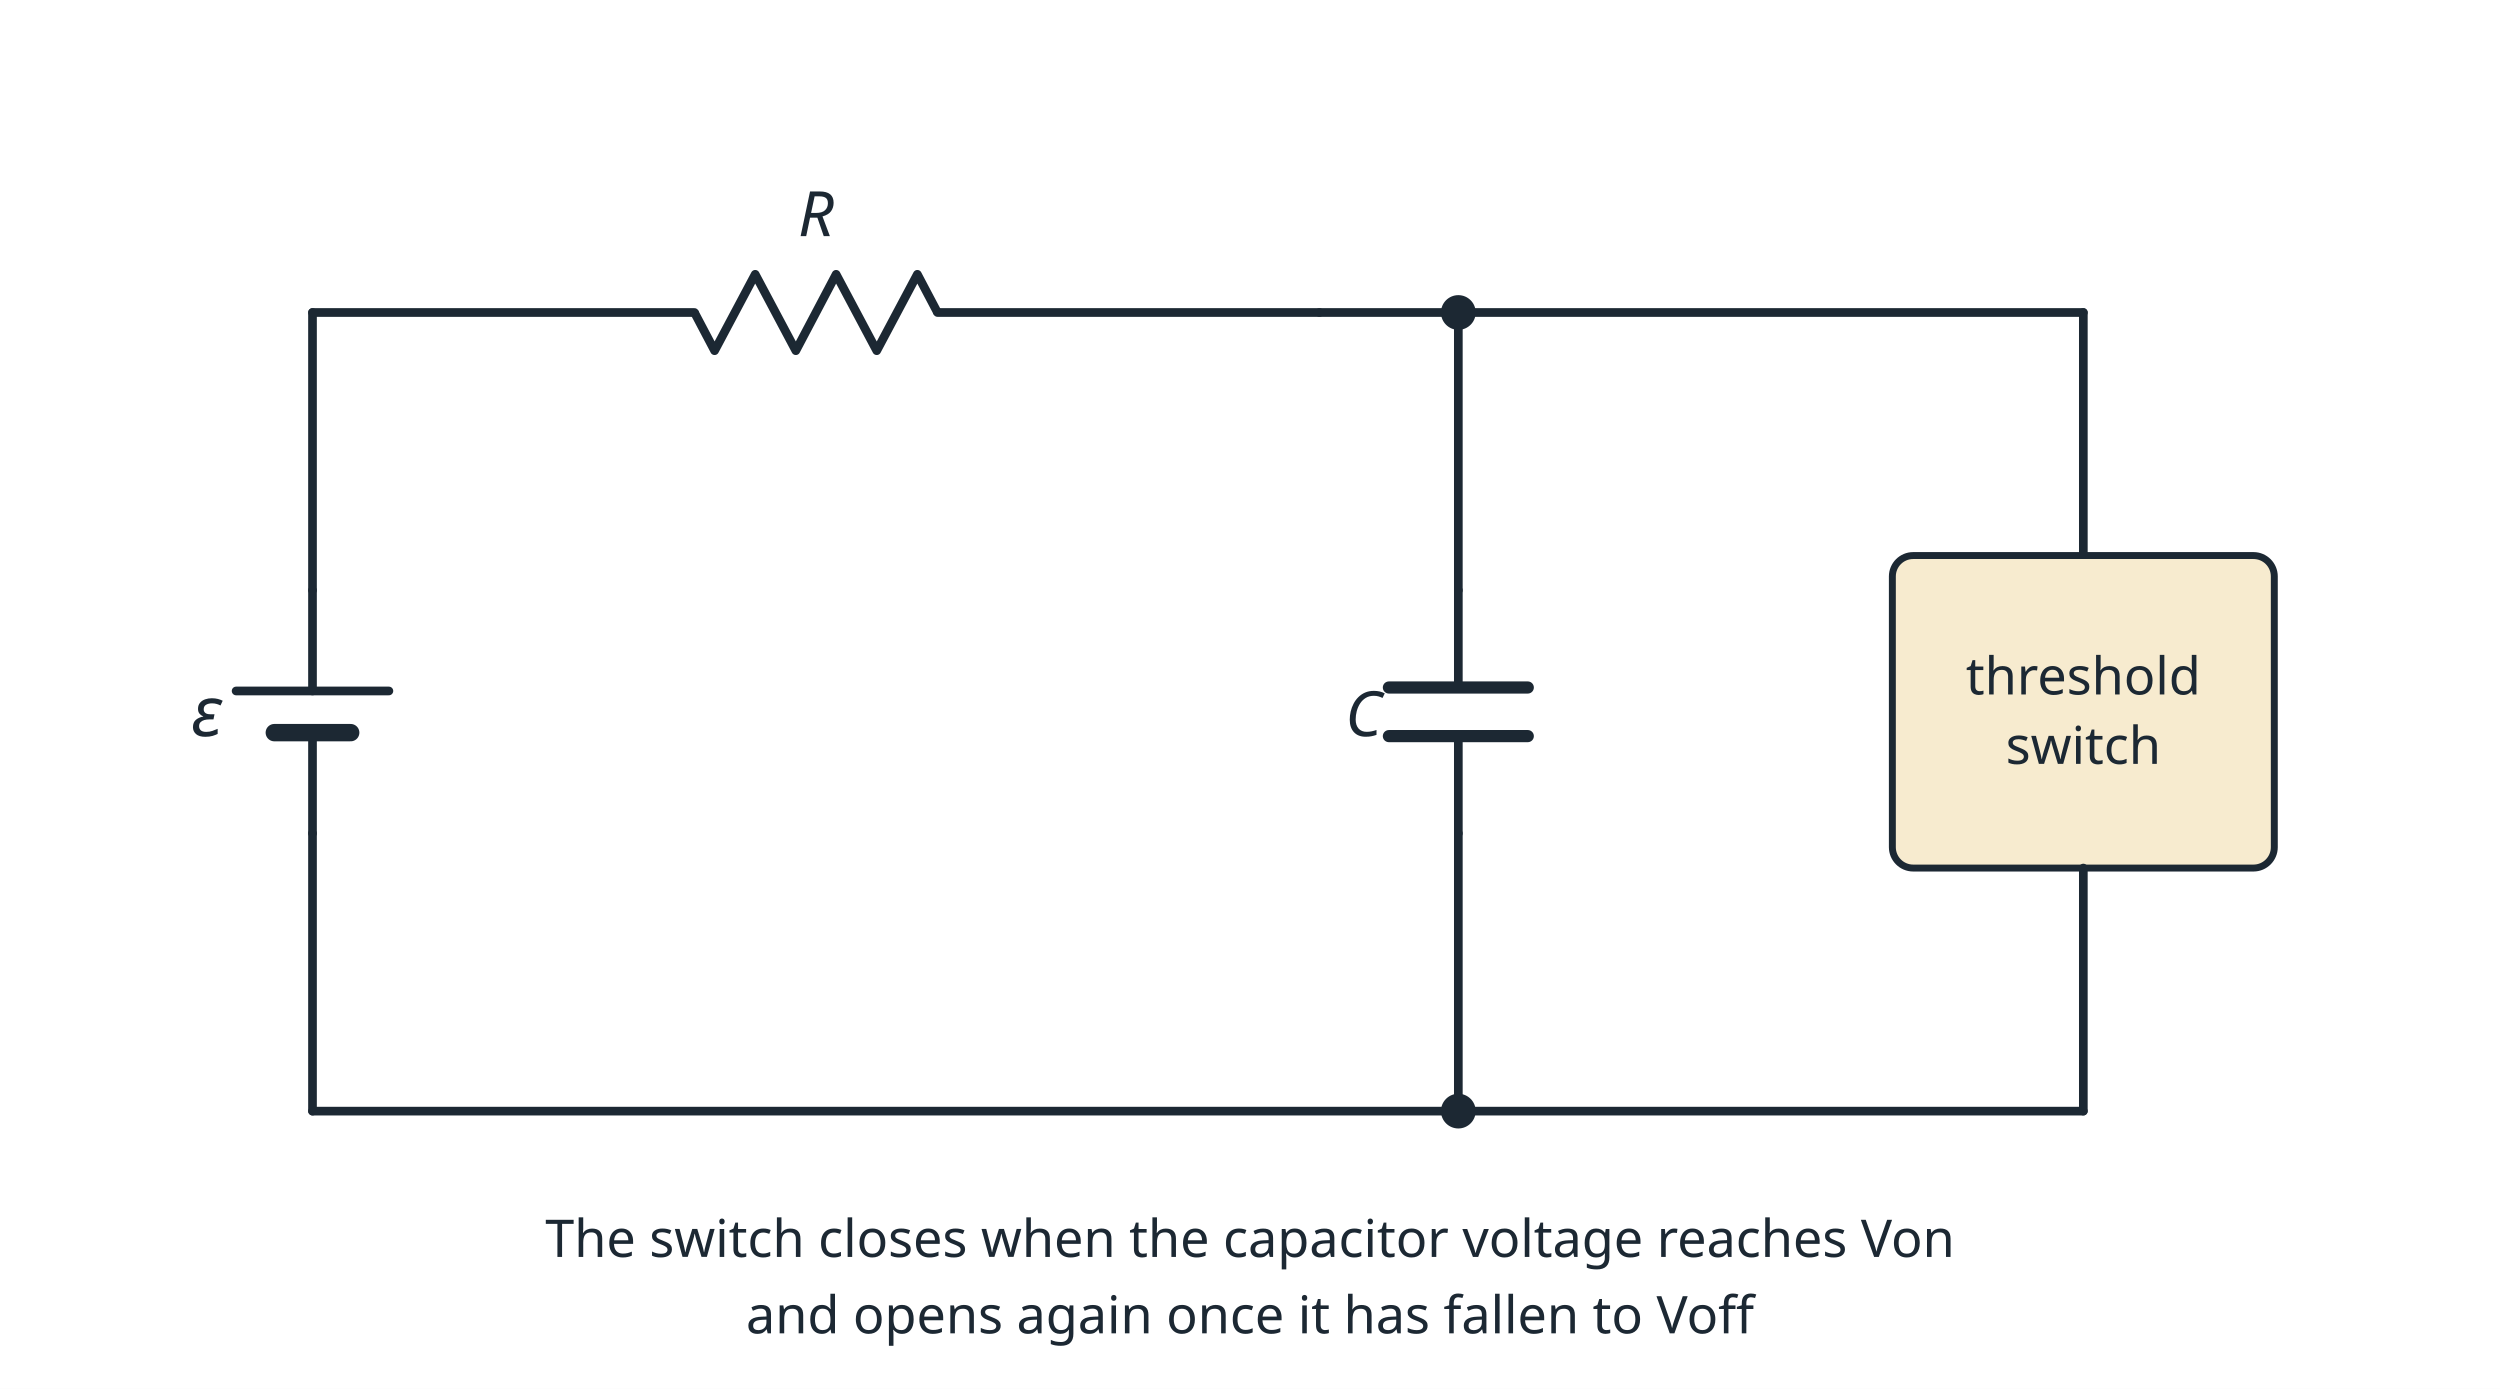
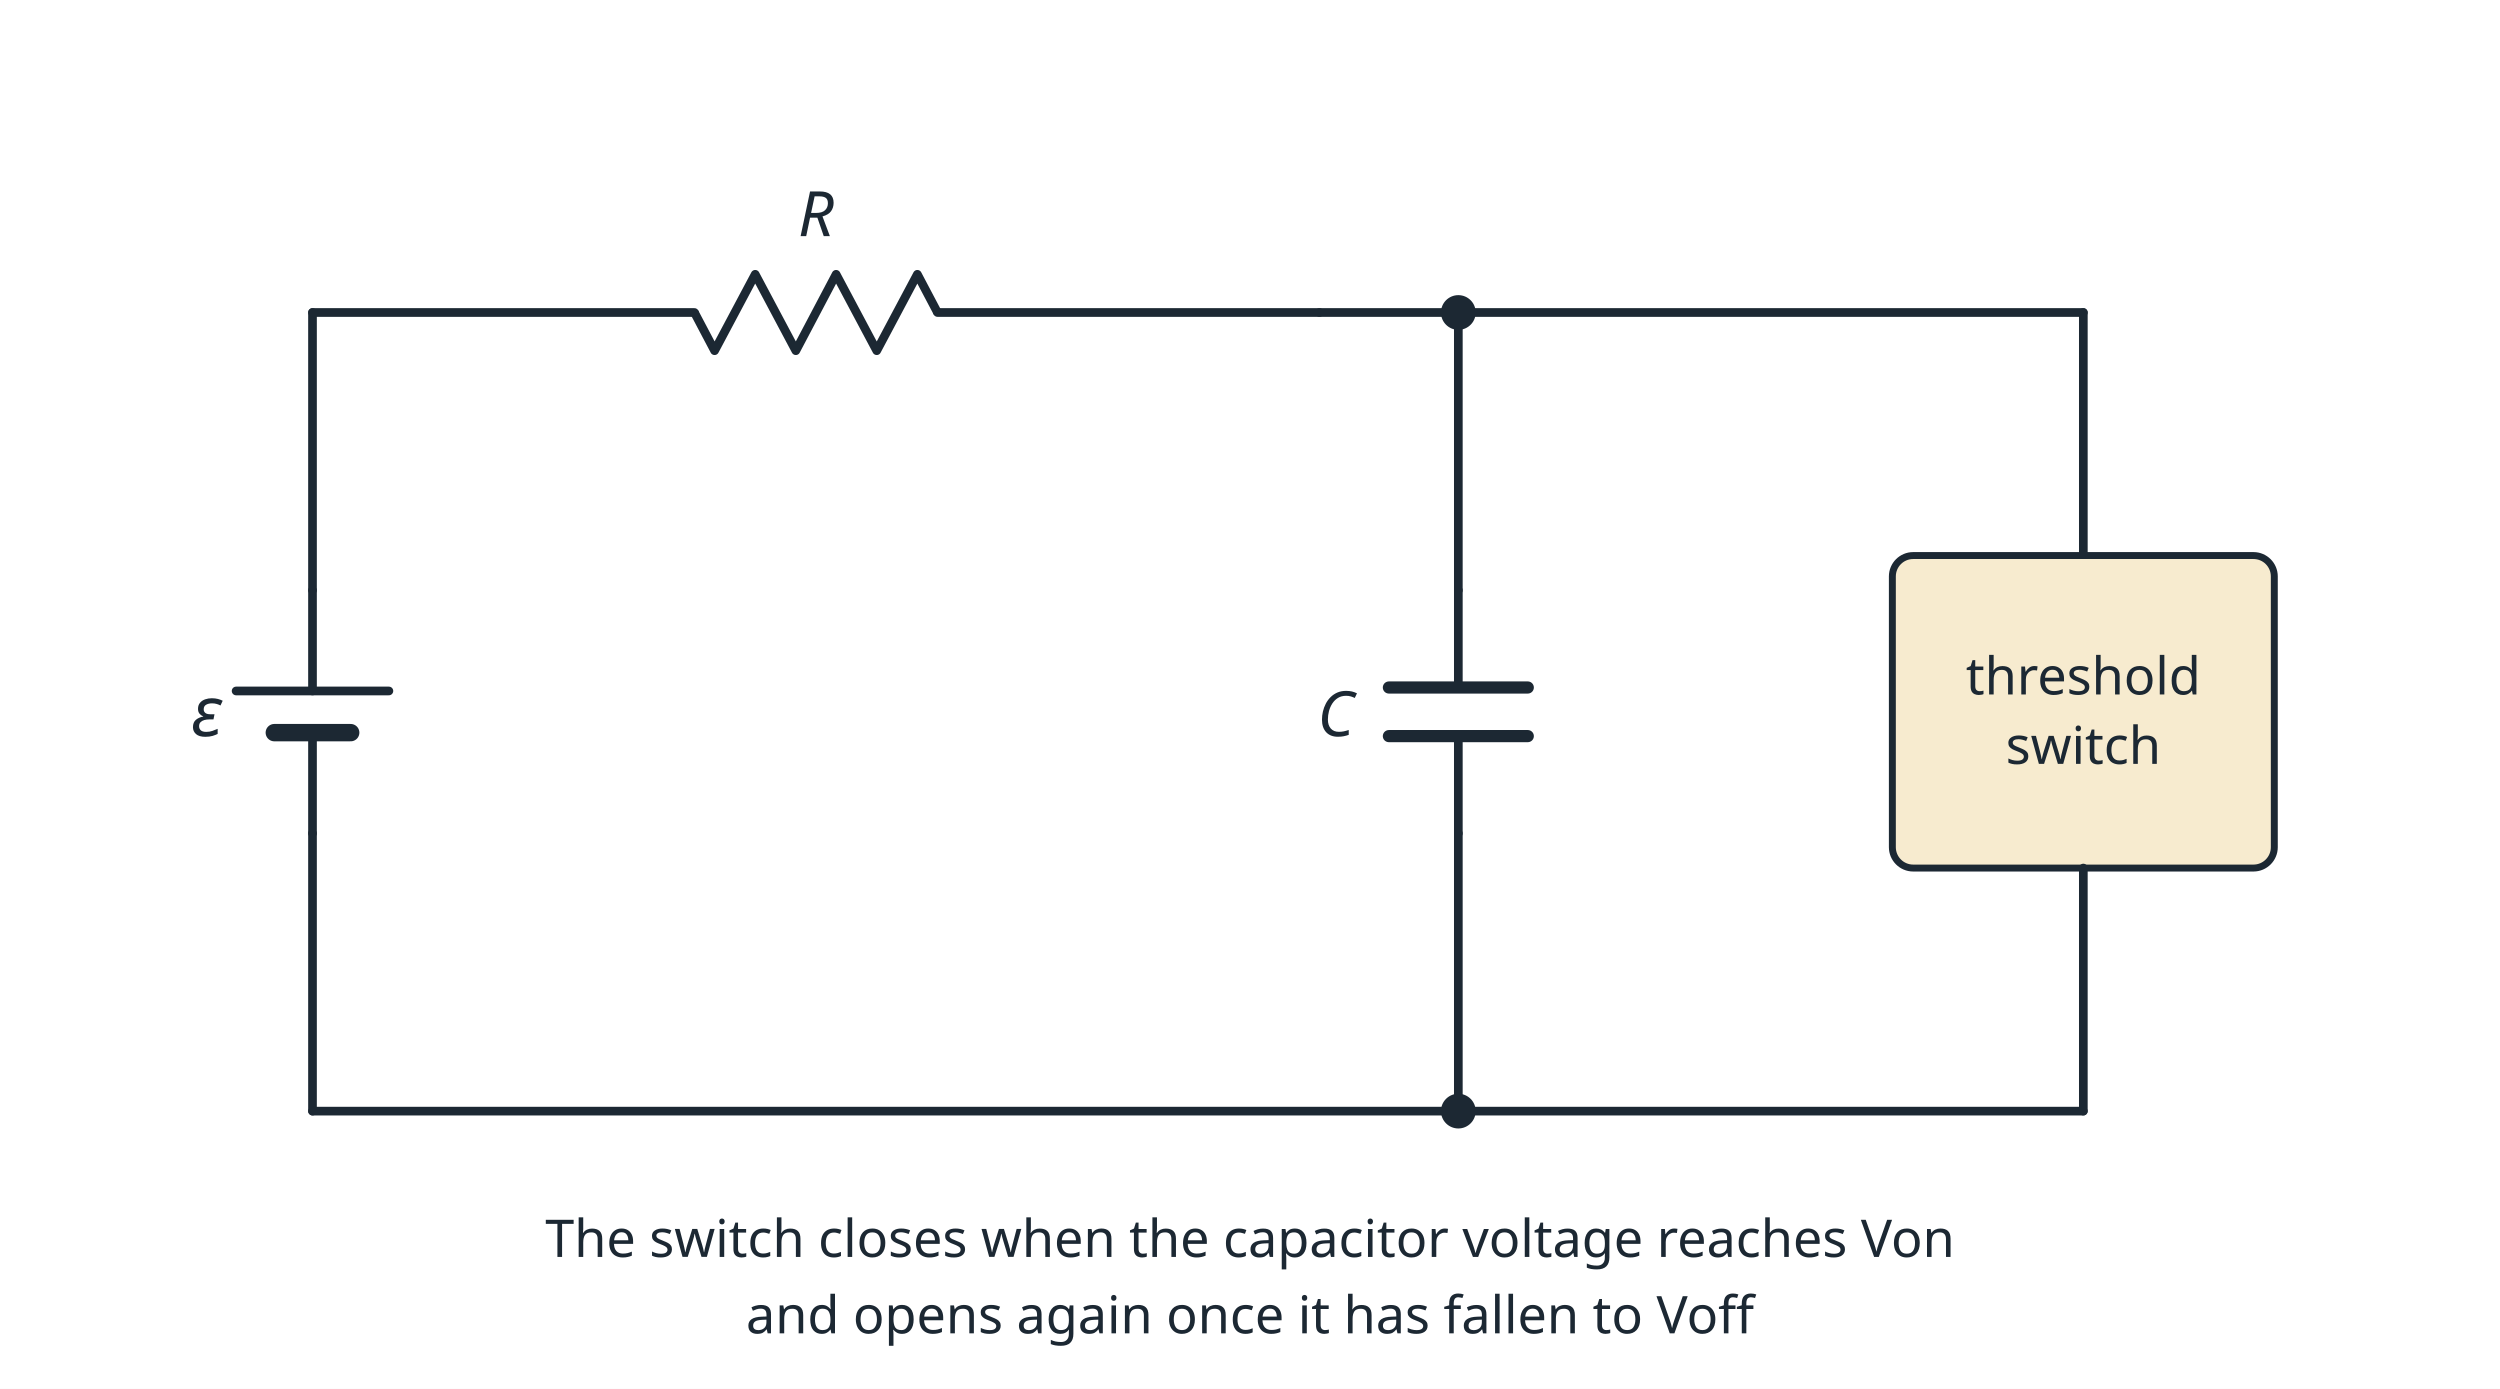
<svg xmlns="http://www.w3.org/2000/svg" viewBox="0 0 720 400" width="720" height="400" font-family="sans-serif">
  <rect width="720" height="400" fill="#ffffff" />
  <line x1="90.0" y1="170.0" x2="90.0" y2="199.0" stroke="#1c2833" stroke-width="2.5" stroke-linecap="round" />
  <line x1="90.0" y1="211.0" x2="90.0" y2="240.0" stroke="#1c2833" stroke-width="2.5" stroke-linecap="round" />
  <line x1="68.0" y1="199.0" x2="112.0" y2="199.0" stroke="#1c2833" stroke-width="2.5" stroke-linecap="round" />
  <line x1="79.0" y1="211.0" x2="101.0" y2="211.0" stroke="#1c2833" stroke-width="5" stroke-linecap="round" />
  <line x1="90.0" y1="170.0" x2="90.0" y2="90.0" stroke="#1c2833" stroke-width="2.5" stroke-linecap="round" />
  <line x1="90.0" y1="240.0" x2="90.0" y2="320.0" stroke="#1c2833" stroke-width="2.5" stroke-linecap="round" />
  <line x1="90.0" y1="90.0" x2="200.0" y2="90.0" stroke="#1c2833" stroke-width="2.5" stroke-linecap="round" />
  <line x1="270.0" y1="90.0" x2="380.0" y2="90.0" stroke="#1c2833" stroke-width="2.5" stroke-linecap="round" />
  <polyline points="200.0,90.0 205.8,101.0 217.5,79.0 229.2,101.0 240.8,79.0 252.5,101.0 264.2,79.0 270.0,90.0" fill="none" stroke="#1c2833" stroke-width="2.5" stroke-linejoin="round" />
  <line x1="380.0" y1="90.0" x2="600.0" y2="90.0" stroke="#1c2833" stroke-width="2.5" stroke-linecap="round" />
  <circle cx="420.0" cy="90.0" r="5" fill="#1c2833" />
  <circle cx="420.0" cy="320.0" r="5" fill="#1c2833" />
  <line x1="420.0" y1="90.0" x2="420.0" y2="170.0" stroke="#1c2833" stroke-width="2.5" stroke-linecap="round" />
  <line x1="420.0" y1="170.0" x2="420.0" y2="198.0" stroke="#1c2833" stroke-width="2.5" stroke-linecap="round" />
  <line x1="420.0" y1="212.0" x2="420.0" y2="240.0" stroke="#1c2833" stroke-width="2.5" stroke-linecap="round" />
  <line x1="400.0" y1="198.0" x2="440.0" y2="198.0" stroke="#1c2833" stroke-width="3.5" stroke-linecap="round" />
  <line x1="400.0" y1="212.0" x2="440.0" y2="212.0" stroke="#1c2833" stroke-width="3.5" stroke-linecap="round" />
  <line x1="420.0" y1="240.0" x2="420.0" y2="320.0" stroke="#1c2833" stroke-width="2.5" stroke-linecap="round" />
  <line x1="600.0" y1="90.0" x2="600.0" y2="160.0" stroke="#1c2833" stroke-width="2.5" stroke-linecap="round" />
  <rect x="545" y="160" width="110" height="90" rx="6" fill="#f7ebcf" stroke="#1c2833" stroke-width="2" />
  <line x1="600.0" y1="250.0" x2="600.0" y2="320.0" stroke="#1c2833" stroke-width="2.5" stroke-linecap="round" />
  <text x="600.0" y="200.0" font-size="15" text-anchor="middle" fill="#1c2833">threshold</text>
  <text x="600.0" y="220.0" font-size="15" text-anchor="middle" fill="#1c2833">switch</text>
  <line x1="90.0" y1="320.0" x2="600.0" y2="320.0" stroke="#1c2833" stroke-width="2.5" stroke-linecap="round" />
  <text x="64.0" y="212.0" font-size="20" text-anchor="end" fill="#1c2833" font-style="italic">ε</text>
  <text x="235.0" y="68.0" font-size="18" text-anchor="middle" fill="#1c2833" font-style="italic">R</text>
-   <text x="398.0" y="212.0" font-size="18" text-anchor="end" fill="#1c2833" font-style="italic">C</text>
+   <text x="390.0" y="212.0" font-size="18" text-anchor="end" fill="#1c2833" font-style="italic">C</text>
  <text x="360.0" y="362.0" font-size="15" text-anchor="middle" fill="#1c2833">The switch closes when the capacitor voltage reaches Von</text>
  <text x="360.0" y="384.0" font-size="15" text-anchor="middle" fill="#1c2833">and opens again once it has fallen to Voff</text>
</svg>
